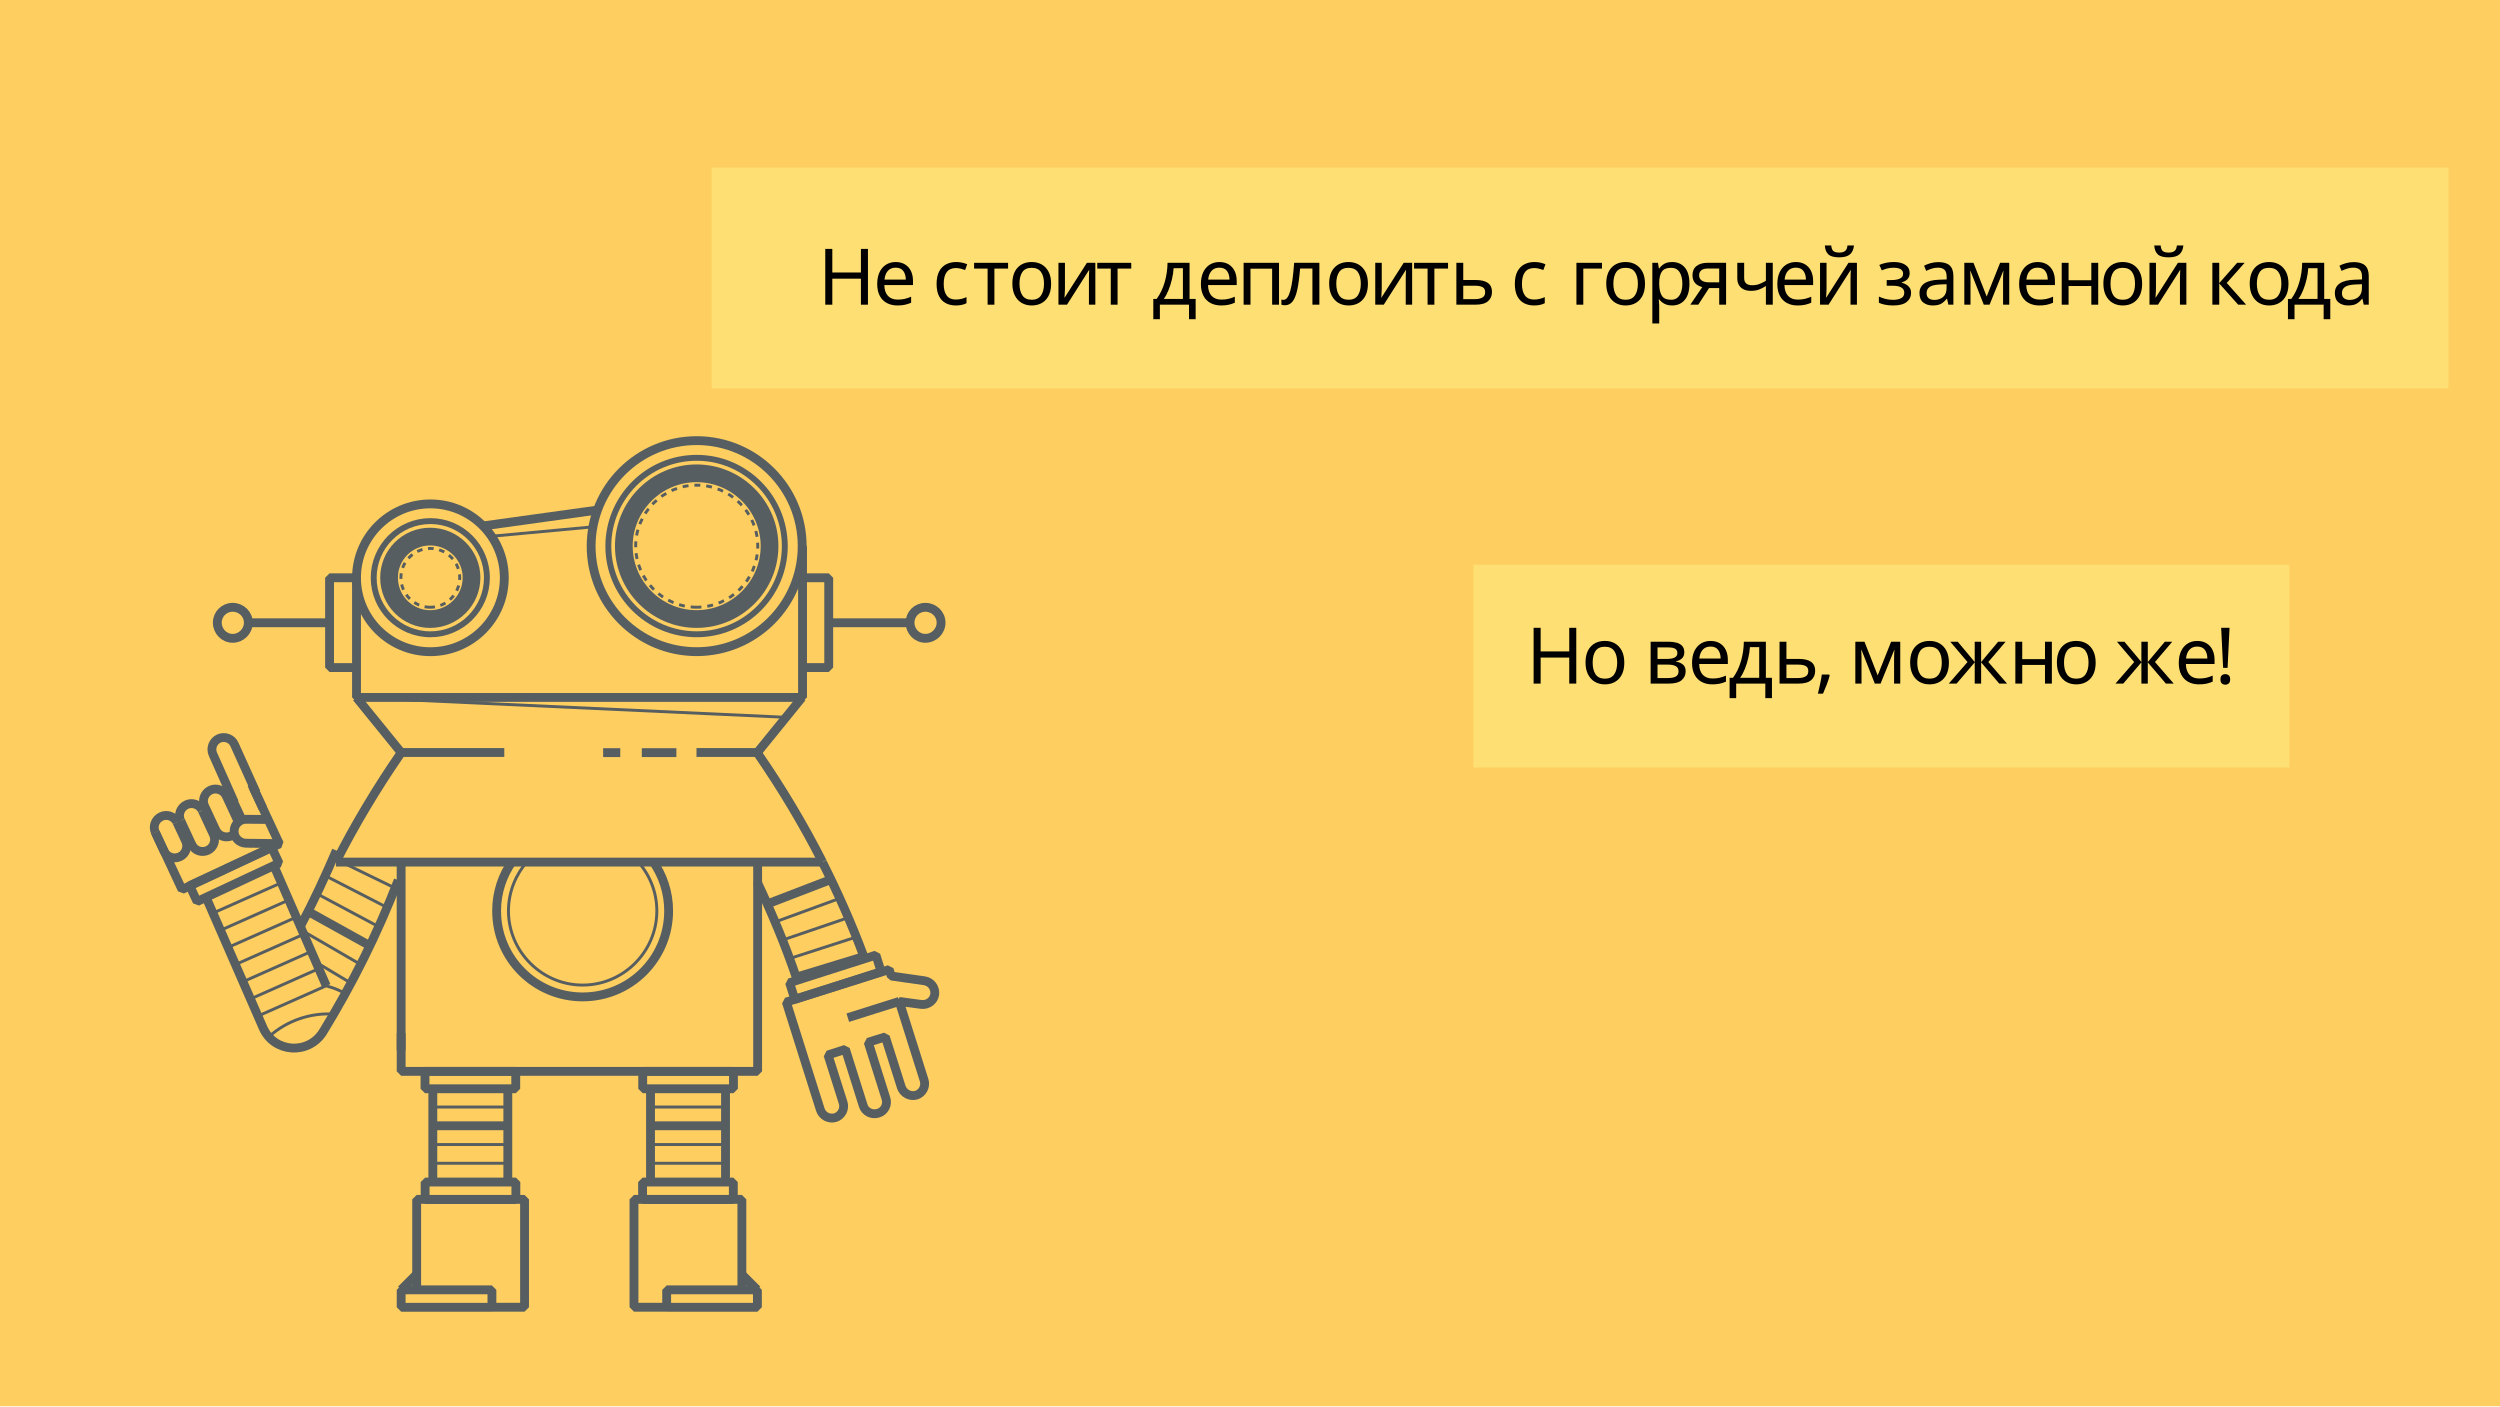
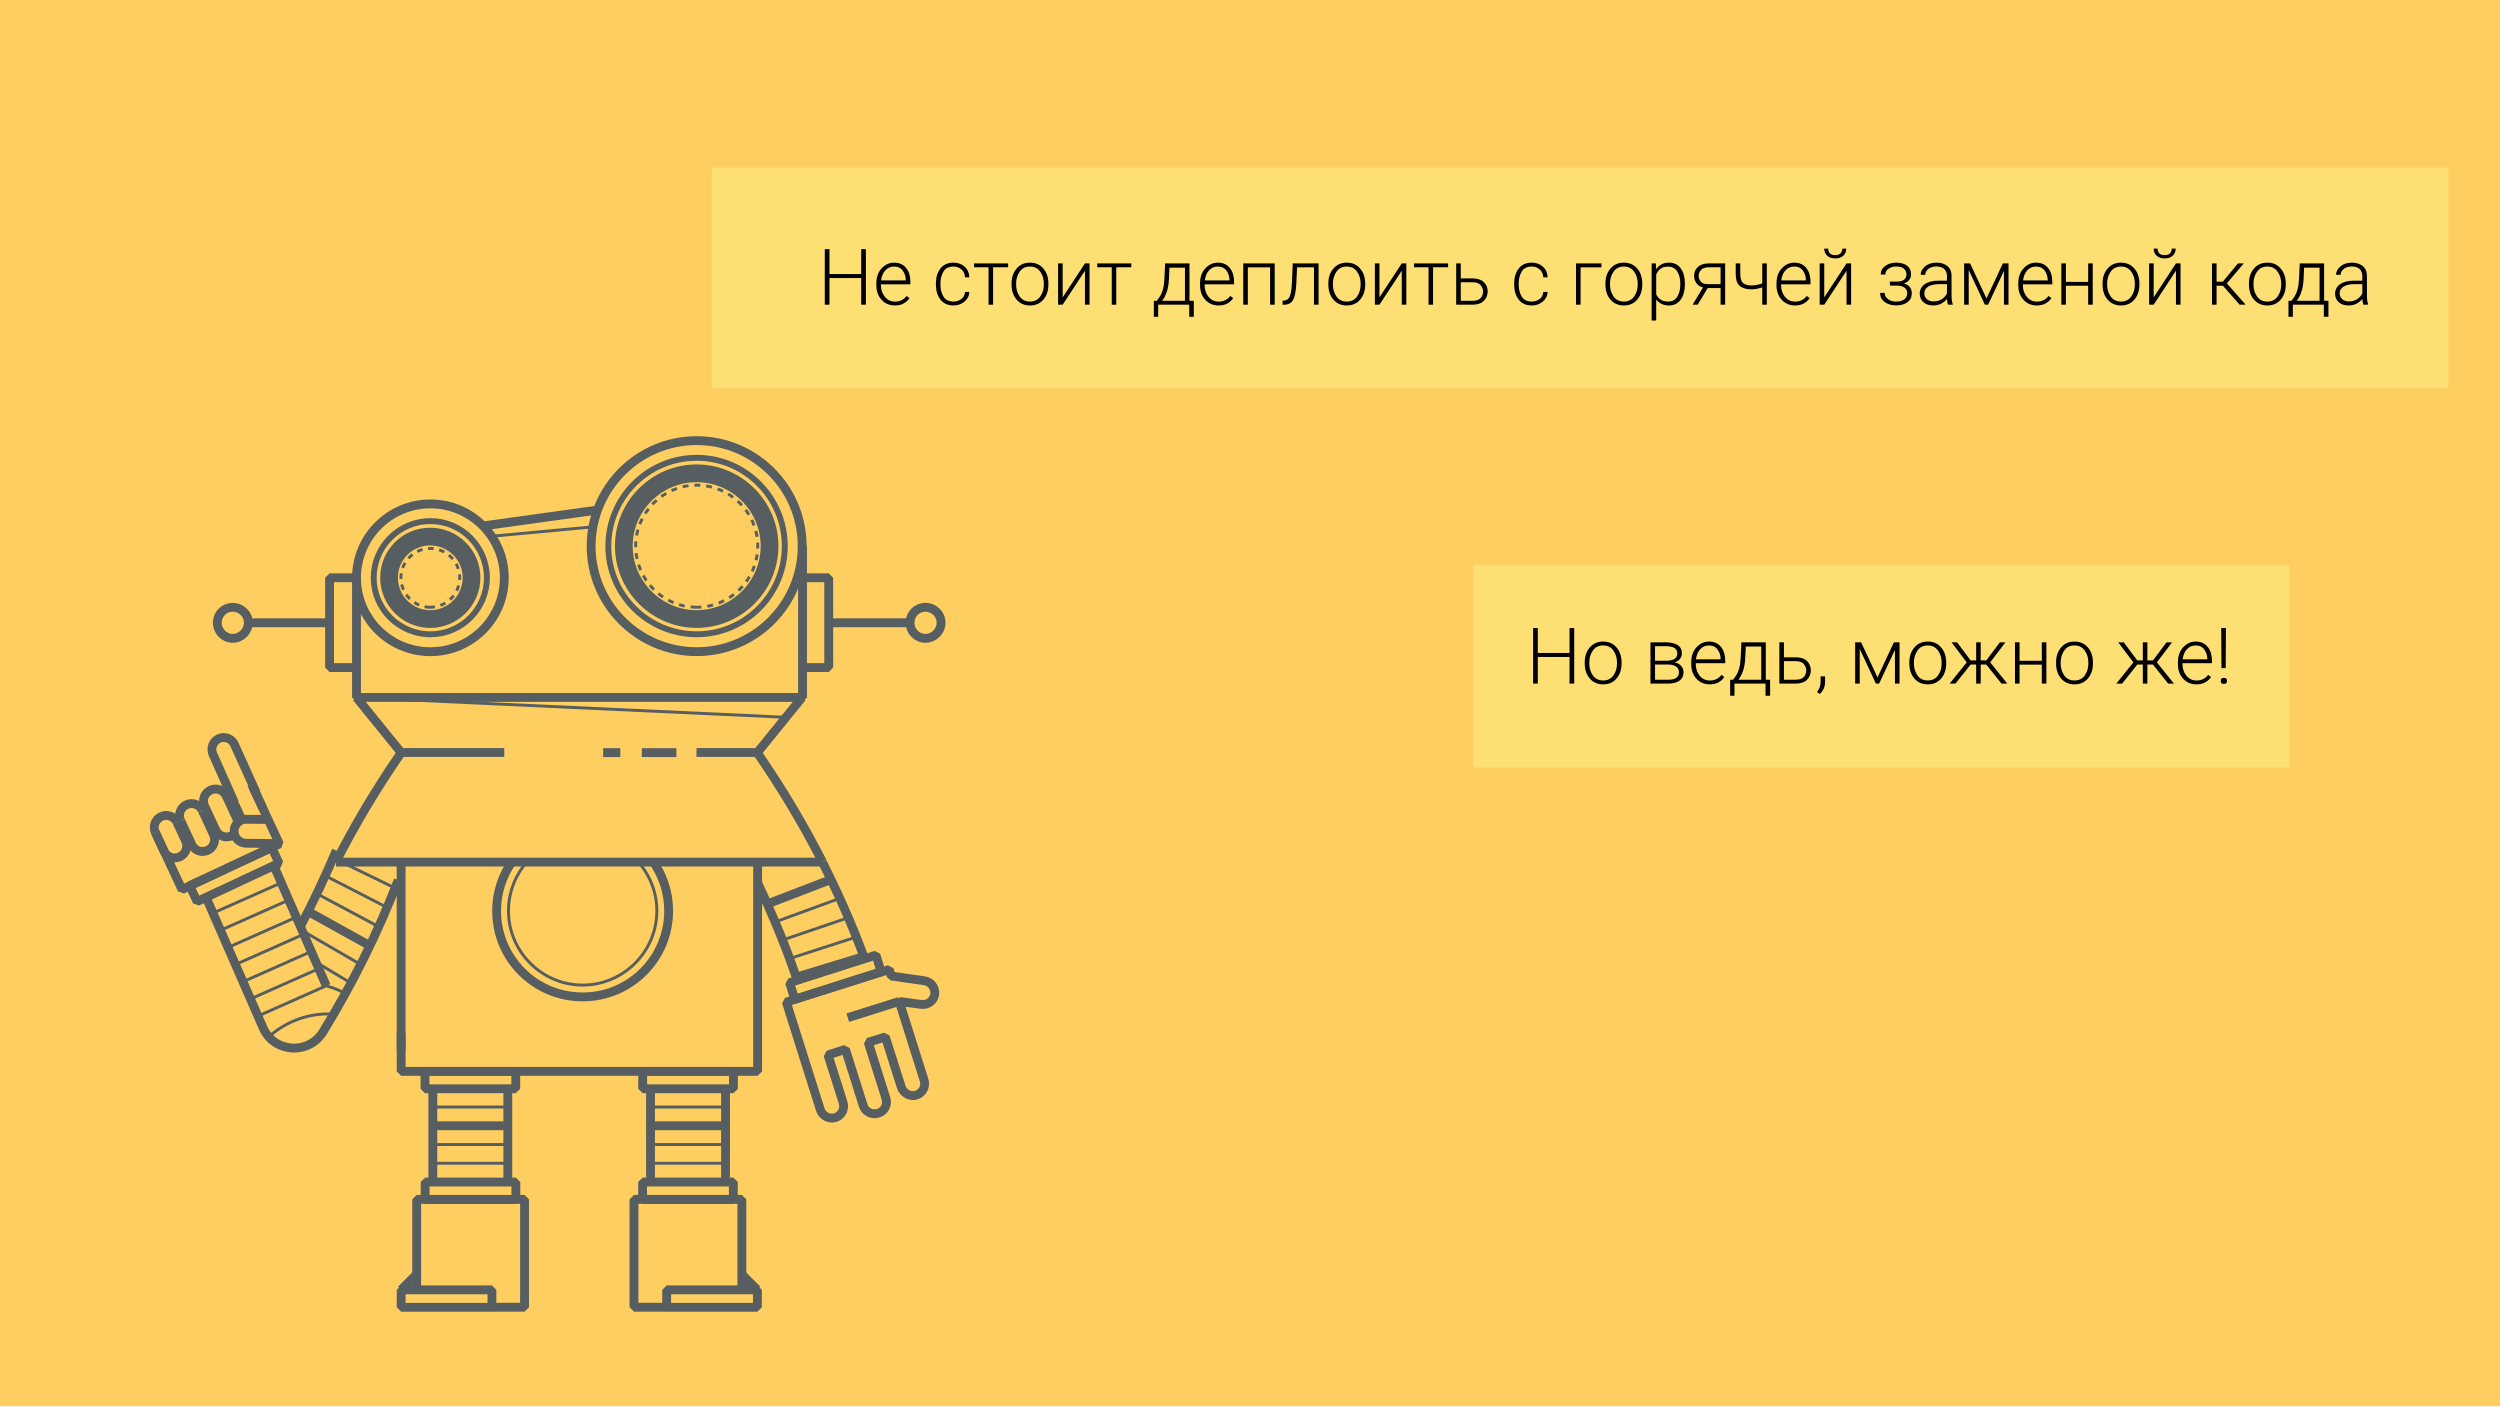
<svg xmlns="http://www.w3.org/2000/svg" clip-rule="evenodd" stroke-miterlimit="4.00" viewBox="0 0 1920 1080">
  <defs />
  <g transform="matrix(1.00, 0.00, -0.00, -1.00, 0.0, 1080.0)">
    <path d="M 0.0 1080.0 L 1920.0 1080.0 L 1920.0 0.0 L 0.0 0.0 Z M 0.0 1080.0 " fill="#FECF60" />
    <path d="M 1131.6 646.3 L 1758.3 646.3 L 1758.3 490.6 L 1131.6 490.6 Z M 1131.6 646.3 " fill="#FEDF73" />
    <g>
      <clipPath id="clip-2464">
        <path d="M 114.0 73.0 L 726.0 73.0 L 726.0 745.0 L 114.0 745.0 Z M 114.0 73.0 " />
      </clipPath>
      <g clip-path="url(#clip-2464)">
        <path d="M 0.0 0.0 L 30.7 0.0 L 30.7 5.9 L 0.0 5.9 L 0.0 0.0 Z M 0.0 0.0 " fill="none" stroke="#575E61" stroke-width="3.00" stroke-miterlimit="0.00" transform="matrix(2.27, 0.00, 0.00, -2.27, 493.6, 257.2)" />
        <path d="M 0.0 0.0 L 30.7 0.0 L 30.7 5.9 L 0.0 5.9 L 0.0 0.0 Z M 0.0 0.0 " fill="none" stroke="#575E61" stroke-width="3.00" stroke-miterlimit="0.00" transform="matrix(2.27, 0.00, 0.00, -2.27, 512.0, 89.4)" />
        <path d="M 36.5 30.6 L 36.5 0.0 L 0.0 0.0 L 0.0 36.5 L 11.0 36.5 " fill="none" stroke="#575E61" stroke-width="3.00" stroke-miterlimit="0.00" transform="matrix(2.27, 0.00, 0.00, -2.27, 486.9, 158.9)" />
        <path d="M 0.0 0.0 L 30.7 0.0 L 30.7 5.9 L 0.0 5.9 L 0.0 0.0 Z M 0.0 0.0 " fill="none" stroke="#575E61" stroke-width="3.00" stroke-miterlimit="0.00" transform="matrix(2.27, 0.00, 0.00, -2.27, 493.5, 172.2)" />
        <path d="M 0.0 31.5 L 0.0 0.0 " fill="none" stroke="#575E61" stroke-width="3.00" stroke-miterlimit="0.00" transform="matrix(2.27, 0.00, 0.00, -2.27, 557.2, 243.9)" />
        <path d="M 0.0 31.5 L 0.0 0.0 " fill="none" stroke="#575E61" stroke-width="3.00" stroke-miterlimit="0.00" transform="matrix(2.27, 0.00, 0.00, -2.27, 499.6, 243.9)" />
        <path d="M 25.5 0.0 L 0.0 0.0 " fill="none" stroke="#575E61" stroke-width="1.00" stroke-miterlimit="0.00" transform="matrix(2.27, 0.00, 0.00, -2.27, 499.4, 186.6)" />
        <path d="M 25.5 0.0 L 0.0 0.0 " fill="none" stroke="#575E61" stroke-width="1.00" stroke-miterlimit="0.00" transform="matrix(2.27, 0.00, 0.00, -2.27, 499.4, 201.0)" />
        <path d="M 25.4 0.0 L 0.0 0.0 " fill="none" stroke="#575E61" stroke-width="3.00" stroke-miterlimit="0.00" transform="matrix(2.27, 0.00, 0.00, -2.27, 499.6, 215.4)" />
        <path d="M 25.5 0.0 L 0.0 0.0 " fill="none" stroke="#575E61" stroke-width="1.00" stroke-miterlimit="0.00" transform="matrix(2.27, 0.00, 0.00, -2.27, 499.4, 229.8)" />
        <path d="M 5.2 5.2 L 0.0 0.0 " fill="none" stroke="#575E61" stroke-width="3.00" stroke-miterlimit="0.00" transform="matrix(2.27, 0.00, 0.00, -2.27, 569.7, 101.3)" />
        <path d="M 0.0 0.0 L 30.7 0.0 L 30.7 5.9 L 0.0 5.9 L 0.0 0.0 Z M 0.0 0.0 " fill="none" stroke="#575E61" stroke-width="3.00" stroke-miterlimit="0.00" transform="matrix(2.27, 0.00, 0.00, -2.27, 326.4, 257.2)" />
        <path d="M 0.0 0.0 L 30.7 0.0 L 30.7 5.9 L 0.0 5.9 L 0.0 0.0 Z M 0.0 0.0 " fill="none" stroke="#575E61" stroke-width="3.00" stroke-miterlimit="0.00" transform="matrix(2.27, 0.00, 0.00, -2.27, 308.1, 89.4)" />
        <path d="M 0.0 30.6 L 0.0 0.0 L 36.5 0.0 L 36.5 36.5 L 25.5 36.5 " fill="none" stroke="#575E61" stroke-width="3.00" stroke-miterlimit="0.00" transform="matrix(2.27, 0.00, 0.00, -2.27, 320.0, 158.9)" />
        <path d="M 0.0 0.0 L 30.7 0.0 L 30.7 5.9 L 0.0 5.9 L 0.0 0.0 Z M 0.0 0.0 " fill="none" stroke="#575E61" stroke-width="3.00" stroke-miterlimit="0.00" transform="matrix(2.27, 0.00, 0.00, -2.27, 326.5, 172.2)" />
        <path d="M 0.0 31.5 L 0.0 0.0 " fill="none" stroke="#575E61" stroke-width="3.00" stroke-miterlimit="0.00" transform="matrix(2.27, 0.00, 0.00, -2.27, 332.4, 243.9)" />
        <path d="M 0.0 31.5 L 0.0 0.0 " fill="none" stroke="#575E61" stroke-width="3.00" stroke-miterlimit="0.00" transform="matrix(2.27, 0.00, 0.00, -2.27, 390.0, 243.9)" />
        <path d="M 0.0 0.0 L 25.5 0.0 " fill="none" stroke="#575E61" stroke-width="1.00" stroke-miterlimit="0.00" transform="matrix(2.27, 0.00, 0.00, -2.27, 332.4, 186.6)" />
        <path d="M 0.0 0.0 L 25.5 0.0 " fill="none" stroke="#575E61" stroke-width="1.00" stroke-miterlimit="0.00" transform="matrix(2.27, 0.00, 0.00, -2.27, 332.4, 201.0)" />
        <path d="M 0.0 0.0 L 25.4 0.0 " fill="none" stroke="#575E61" stroke-width="3.00" stroke-miterlimit="0.00" transform="matrix(2.27, 0.00, 0.00, -2.27, 332.4, 215.4)" />
        <path d="M 0.0 0.0 L 25.5 0.0 " fill="none" stroke="#575E61" stroke-width="1.00" stroke-miterlimit="0.00" transform="matrix(2.27, 0.00, 0.00, -2.27, 332.4, 229.8)" />
        <path d="M 0.0 5.2 L 5.2 0.0 " fill="none" stroke="#575E61" stroke-width="3.00" stroke-miterlimit="0.00" transform="matrix(2.27, 0.00, 0.00, -2.27, 308.1, 101.3)" />
        <path d="M 120.6 0.0 L 120.6 70.8 L 0.0 70.8 L 0.0 57.9 " fill="none" stroke="#575E61" stroke-width="3.00" stroke-miterlimit="0.00" transform="matrix(2.27, 0.00, 0.00, -2.27, 308.1, 417.9)" />
        <path d="M 1.0 63.7 L 1.0 0.0 " fill="none" stroke="#575E61" stroke-width="3.00" stroke-miterlimit="0.00" transform="matrix(2.27, 0.00, 0.00, -2.27, 305.8, 417.9)" />
        <path d="M 35.7 71.4 C 55.4 71.4 71.4 55.4 71.4 35.7 C 71.4 16.0 55.4 0.0 35.7 0.0 C 16.0 0.0 0.0 16.0 0.0 35.7 C 0.0 55.4 16.0 71.4 35.7 71.4 Z M 35.7 71.4 " fill="none" stroke="#575E61" stroke-width="3.00" stroke-miterlimit="0.00" transform="matrix(2.27, 0.00, 0.00, -2.27, 454.0, 741.6)" />
        <path d="M 29.9 59.7 C 13.4 59.7 0.0 46.3 0.0 29.9 C 0.0 13.4 13.4 0.0 29.9 0.0 C 46.3 0.0 59.7 13.4 59.7 29.9 C 59.7 46.3 46.3 59.7 29.9 59.7 L 29.9 59.7 Z M 29.9 59.7 " fill="none" stroke="#575E61" stroke-width="2.00" stroke-miterlimit="0.00" transform="matrix(2.27, 0.00, 0.00, -2.27, 467.2, 728.4)" />
        <path d="M 24.6 49.3 C 11.1 49.3 0.0 38.2 0.0 24.6 C 0.0 11.1 11.1 0.0 24.6 0.0 C 38.2 0.0 49.3 11.1 49.3 24.6 C 49.3 38.2 38.2 49.3 24.6 49.3 L 24.6 49.3 Z M 24.6 49.3 " fill="none" stroke="#575E61" stroke-width="6.00" stroke-miterlimit="0.00" transform="matrix(2.27, 0.00, 0.00, -2.27, 479.1, 716.5)" />
        <path d="M 20.6 41.3 C 9.3 41.3 0.0 32.0 0.0 20.6 C 0.0 9.3 9.3 0.0 20.6 0.0 C 32.0 0.0 41.3 9.3 41.3 20.6 C 41.3 32.0 32.0 41.3 20.6 41.3 L 20.6 41.3 Z M 20.6 41.3 " fill="none" stroke="#575E61" stroke-width="1.00" stroke-miterlimit="0.00" stroke-dasharray="2.0, 2.0" transform="matrix(2.27, 0.00, 0.00, -2.27, 488.2, 707.4)" />
        <path d="M 25.0 50.0 C 38.8 50.0 50.0 38.8 50.0 25.0 C 50.0 11.2 38.8 0.0 25.0 0.0 C 11.2 0.0 0.0 11.2 0.0 25.0 C 0.0 38.8 11.2 50.0 25.0 50.0 Z M 25.0 50.0 " fill="none" stroke="#575E61" stroke-width="3.00" stroke-miterlimit="0.00" transform="matrix(2.27, 0.00, 0.00, -2.27, 273.8, 693.0)" />
        <path d="M 19.2 38.3 C 8.6 38.3 0.0 29.7 0.0 19.2 C 0.0 8.6 8.6 0.0 19.2 0.0 C 29.7 0.0 38.3 8.6 38.3 19.2 C 38.3 29.7 29.7 38.3 19.2 38.3 L 19.2 38.3 Z M 19.2 38.3 " fill="none" stroke="#575E61" stroke-width="2.00" stroke-miterlimit="0.00" transform="matrix(2.27, 0.00, 0.00, -2.27, 287.0, 679.8)" />
        <path d="M 13.9 27.9 C 6.2 27.9 0.0 21.6 0.0 13.9 C 0.0 6.2 6.2 0.0 13.9 0.0 C 21.6 0.0 27.9 6.2 27.9 13.9 C 27.9 21.6 21.6 27.9 13.9 27.9 L 13.9 27.9 Z M 13.9 27.9 " fill="none" stroke="#575E61" stroke-width="6.00" stroke-miterlimit="0.00" transform="matrix(2.27, 0.00, 0.00, -2.27, 298.8, 667.9)" />
        <path d="M 9.9 19.9 C 4.5 19.9 0.0 15.4 0.0 9.9 C 0.0 4.5 4.5 0.0 9.9 0.0 C 15.4 0.0 19.9 4.5 19.9 9.9 C 19.9 15.4 15.4 19.9 9.9 19.9 L 9.9 19.9 Z M 9.9 19.9 " fill="none" stroke="#575E61" stroke-width="1.00" stroke-miterlimit="0.00" stroke-dasharray="1.9, 1.9" transform="matrix(2.27, 0.00, 0.00, -2.27, 307.9, 658.8)" />
        <path d="M 150.9 0.0 L 150.9 51.2 L 0.0 51.2 L 0.0 10.7 " fill="none" stroke="#575E61" stroke-width="3.00" stroke-miterlimit="0.00" transform="matrix(2.27, 0.00, 0.00, -2.27, 273.8, 660.6)" />
        <path d="M 35.7 0.0 L 20.6 18.6 L 0.0 18.6 " fill="none" stroke="#575E61" stroke-width="3.00" stroke-miterlimit="0.00" transform="matrix(2.27, 0.00, 0.00, -2.27, 534.9, 544.3)" />
        <path d="M 50.0 18.6 L 15.1 18.6 L 0.0 0.0 " fill="none" stroke="#575E61" stroke-width="3.00" stroke-miterlimit="0.00" transform="matrix(2.27, 0.00, 0.00, -2.27, 273.8, 544.3)" />
        <path d="M 0.0 5.4 L 38.9 0.0 " fill="none" stroke="#575E61" stroke-width="3.00" stroke-miterlimit="0.00" transform="matrix(2.27, 0.00, 0.00, -2.27, 370.7, 688.3)" />
        <path d="M 9.1 0.0 L 0.0 0.0 L 0.0 30.4 L 9.1 30.4 " fill="none" stroke="#575E61" stroke-width="3.00" stroke-miterlimit="0.00" transform="matrix(2.27, 0.00, 0.00, -2.27, 253.1, 636.3)" />
        <path d="M 0.0 30.4 L 9.1 30.4 L 9.1 0.0 L 0.0 0.0 " fill="none" stroke="#575E61" stroke-width="3.00" stroke-miterlimit="0.00" transform="matrix(2.27, 0.00, 0.00, -2.27, 615.8, 636.3)" />
        <path d="M 0.0 0.0 L 27.5 0.0 " fill="none" stroke="#575E61" stroke-width="3.00" stroke-miterlimit="0.00" transform="matrix(2.27, 0.00, 0.00, -2.27, 636.5, 601.7)" />
        <path d="M 5.2 10.5 C 8.1 10.5 10.5 8.1 10.5 5.2 C 10.5 2.3 8.1 0.0 5.2 0.0 C 2.3 0.0 0.0 2.3 0.0 5.2 C 0.0 8.1 2.3 10.5 5.2 10.5 Z M 5.2 10.5 " fill="none" stroke="#575E61" stroke-width="3.00" stroke-miterlimit="0.00" transform="matrix(2.27, 0.00, 0.00, -2.27, 698.9, 613.6)" />
        <path d="M 27.5 0.0 L 0.0 0.0 " fill="none" stroke="#575E61" stroke-width="3.00" stroke-miterlimit="0.00" transform="matrix(2.27, 0.00, 0.00, -2.27, 190.7, 601.7)" />
        <path d="M 5.2 10.5 C 8.1 10.5 10.5 8.1 10.5 5.2 C 10.5 2.3 8.1 0.0 5.2 0.0 C 2.3 0.0 0.0 2.3 0.0 5.2 C 0.0 8.1 2.3 10.5 5.2 10.5 Z M 5.2 10.5 " fill="none" stroke="#575E61" stroke-width="3.00" stroke-miterlimit="0.00" transform="matrix(2.27, 0.00, 0.00, -2.27, 166.9, 613.6)" />
        <path d="M 11.7 0.0 L 0.0 0.0 " fill="none" stroke="#575E61" stroke-width="3.00" stroke-miterlimit="0.00" transform="matrix(2.27, 0.00, 0.00, -2.27, 492.9, 502.0)" />
        <path d="M 5.8 0.0 L 0.0 0.0 " fill="none" stroke="#575E61" stroke-width="3.00" stroke-miterlimit="0.00" transform="matrix(2.27, 0.00, 0.00, -2.27, 463.2, 502.0)" />
        <path d="M 0.0 3.2 L 34.5 0.0 " fill="none" stroke="#575E61" stroke-width="1.00" stroke-miterlimit="0.00" transform="matrix(2.27, 0.00, 0.00, -2.27, 377.2, 675.4)" />
        <path d="M 0.0 0.0 L 145.5 6.7 " fill="none" stroke="#575E61" stroke-width="1.00" stroke-miterlimit="0.00" transform="matrix(2.27, 0.00, 0.00, -2.27, 273.8, 544.3)" />
        <path d="M 0.0 0.0 L 164.8 0.0 " fill="none" stroke="#575E61" stroke-width="3.00" stroke-miterlimit="0.00" transform="matrix(2.27, 0.00, 0.00, -2.27, 258.0, 417.9)" />
        <path d="M 0.0 37.0 C 6.4 24.4 13.8 12.0 22.1 0.0 " fill="none" stroke="#575E61" stroke-width="3.00" stroke-miterlimit="0.00" transform="matrix(2.27, 0.00, 0.00, -2.27, 258.0, 502.0)" />
        <path d="M 22.1 37.0 C 15.7 24.4 8.3 12.0 0.0 0.0 " fill="none" stroke="#575E61" stroke-width="3.00" stroke-miterlimit="0.00" transform="matrix(2.27, 0.00, 0.00, -2.27, 581.5, 502.0)" />
        <path d="M 0.0 26.6 C 2.9 17.6 6.3 8.8 10.0 0.0 " fill="none" stroke="#575E61" stroke-width="3.00" stroke-miterlimit="0.00" transform="matrix(-1.57, 1.63, -1.63, -1.58, 274.0, 410.5)" />
        <path d="M 0.0 0.0 L 21.9 8.0 " fill="none" stroke="#575E61" stroke-width="1.00" stroke-miterlimit="0.00" transform="matrix(-1.57, 1.63, -1.63, -1.58, 303.3, 398.0)" />
        <path d="M 0.0 0.0 L 22.3 7.6 " fill="none" stroke="#575E61" stroke-width="1.00" stroke-miterlimit="0.00" transform="matrix(-1.57, 1.63, -1.63, -1.58, 297.2, 383.1)" />
        <path d="M 0.0 0.0 L 22.6 7.3 " fill="none" stroke="#575E61" stroke-width="1.00" stroke-miterlimit="0.00" transform="matrix(-1.57, 1.63, -1.63, -1.58, 290.8, 368.3)" />
        <path d="M 0.0 0.0 L 22.9 7.0 " fill="none" stroke="#575E61" stroke-width="3.00" stroke-miterlimit="0.00" transform="matrix(-1.57, 1.63, -1.63, -1.58, 284.0, 353.7)" />
        <path d="M 0.0 0.0 L 23.2 6.6 " fill="none" stroke="#575E61" stroke-width="1.00" stroke-miterlimit="0.00" transform="matrix(-1.57, 1.63, -1.63, -1.58, 276.9, 339.3)" />
        <path d="M 0.0 0.0 L 13.3 3.6 " fill="none" stroke="#575E61" stroke-width="1.00" stroke-miterlimit="0.00" transform="matrix(-1.57, 1.63, -1.63, -1.58, 269.5, 325.0)" />
        <path d="M 61.2 50.7 L 15.5 67.6 C 6.8 70.8 -1.9 62.9 0.4 53.9 C 5.1 35.6 11.5 17.5 19.6 0.0 " fill="none" stroke="#575E61" stroke-width="3.00" stroke-miterlimit="0.00" transform="matrix(-1.57, 1.63, -1.63, -1.58, 336.6, 372.1)" />
        <path d="M 41.6 0.0 L 0.0 15.4 " fill="none" stroke="#575E61" stroke-width="3.00" stroke-miterlimit="0.00" transform="matrix(-1.57, 1.63, -1.63, -1.58, 275.7, 347.2)" />
        <path d="M 8.8 23.9 L 0.0 0.0 " fill="none" stroke="#575E61" stroke-width="1.00" stroke-miterlimit="0.00" transform="matrix(-1.57, 1.63, -1.63, -1.58, 216.2, 402.1)" />
        <path d="M 8.8 23.9 L 0.0 0.0 " fill="none" stroke="#575E61" stroke-width="1.00" stroke-miterlimit="0.00" transform="matrix(-1.57, 1.63, -1.63, -1.58, 222.0, 388.9)" />
        <path d="M 8.8 23.9 L 0.0 0.0 " fill="none" stroke="#575E61" stroke-width="1.00" stroke-miterlimit="0.00" transform="matrix(-1.57, 1.63, -1.63, -1.58, 227.7, 375.7)" />
        <path d="M 8.8 23.9 L 0.0 0.0 " fill="none" stroke="#575E61" stroke-width="1.00" stroke-miterlimit="0.00" transform="matrix(-1.57, 1.63, -1.63, -1.58, 233.5, 362.6)" />
        <path d="M 8.8 23.9 L 0.0 0.0 " fill="none" stroke="#575E61" stroke-width="1.00" stroke-miterlimit="0.00" transform="matrix(-1.57, 1.63, -1.63, -1.58, 239.3, 349.4)" />
        <path d="M 8.8 23.9 L 0.0 0.0 " fill="none" stroke="#575E61" stroke-width="1.00" stroke-miterlimit="0.00" transform="matrix(-1.57, 1.63, -1.63, -1.58, 245.1, 336.2)" />
        <path d="M 8.8 23.9 L 0.0 0.0 " fill="none" stroke="#575E61" stroke-width="1.00" stroke-miterlimit="0.00" transform="matrix(-1.57, 1.63, -1.63, -1.58, 250.9, 323.1)" />
        <path d="M 0.0 0.0 C 2.4 0.6 4.7 1.6 6.8 2.9 " fill="none" stroke="#575E61" stroke-width="1.00" stroke-miterlimit="0.00" transform="matrix(-1.57, 1.63, -1.63, -1.58, 266.4, 316.2)" />
        <path d="M 0.0 0.0 C 5.8 5.3 9.3 12.8 9.7 20.6 " fill="none" stroke="#575E61" stroke-width="1.00" stroke-miterlimit="0.00" transform="matrix(-1.57, 1.63, -1.63, -1.58, 256.1, 301.2)" />
        <path d="M 14.0 31.9 C 10.0 21.1 5.3 10.5 0.0 0.0 " fill="none" stroke="#575E61" stroke-width="3.00" stroke-miterlimit="0.00" transform="matrix(2.27, 0.00, 0.00, -2.27, 631.6, 417.9)" />
        <path d="M 13.2 32.2 C 9.5 21.3 5.0 10.6 0.0 0.0 " fill="none" stroke="#575E61" stroke-width="3.00" stroke-miterlimit="0.00" transform="matrix(2.27, 0.00, 0.00, -2.27, 581.5, 402.7)" />
        <path d="M 21.6 0.0 L 0.0 8.3 " fill="none" stroke="#575E61" stroke-width="3.00" stroke-miterlimit="0.00" transform="matrix(2.27, 0.00, 0.00, -2.27, 589.3, 404.6)" />
        <path d="M 21.9 0.0 L 0.0 8.0 " fill="none" stroke="#575E61" stroke-width="1.00" stroke-miterlimit="0.00" transform="matrix(2.27, 0.00, 0.00, -2.27, 595.3, 390.1)" />
        <path d="M 22.3 0.0 L 0.0 7.6 " fill="none" stroke="#575E61" stroke-width="1.00" stroke-miterlimit="0.00" transform="matrix(2.27, 0.00, 0.00, -2.27, 601.0, 375.3)" />
        <path d="M 22.6 0.0 L 0.0 7.3 " fill="none" stroke="#575E61" stroke-width="1.00" stroke-miterlimit="0.00" transform="matrix(2.27, 0.00, 0.00, -2.27, 606.4, 360.4)" />
        <path d="M 22.9 0.0 L 0.0 7.0 " fill="none" stroke="#575E61" stroke-width="3.00" stroke-miterlimit="0.00" transform="matrix(2.27, 0.00, 0.00, -2.27, 611.5, 345.4)" />
        <path d="M 38.2 10.8 L 45.6 11.8 C 47.8 12.1 49.9 10.6 50.2 8.4 C 50.5 6.2 48.9 4.1 46.7 3.8 L 35.5 2.2 L 34.8 0.0 L 0.0 11.0 L 6.4 31.3 L 11.5 47.4 C 12.2 49.6 14.5 50.7 16.6 50.1 C 18.7 49.4 19.9 47.1 19.2 45.0 L 14.1 28.9 L 20.0 27.0 L 26.0 46.0 C 26.6 48.1 28.9 49.3 31.1 48.6 C 33.2 48.0 34.4 45.7 33.7 43.6 L 27.7 24.6 L 33.5 22.8 L 38.9 39.8 C 39.6 41.9 41.9 43.1 44.0 42.5 C 46.1 41.8 47.3 39.5 46.6 37.4 L 41.2 20.3 L 38.2 10.8 L 38.2 10.8 Z M 38.2 10.8 " fill="none" stroke="#575E61" stroke-width="3.00" stroke-miterlimit="0.00" transform="matrix(2.27, 0.00, 0.00, -2.27, 603.9, 335.4)" />
        <path d="M 0.0 0.0 L 30.7 0.0 L 30.7 5.9 L 0.0 5.9 L 0.0 0.0 Z M 0.0 0.0 " fill="none" stroke="#575E61" stroke-width="3.00" stroke-miterlimit="0.00" transform="matrix(2.16, 0.69, 0.68, -2.16, 606.4, 325.3)" />
        <path d="M 17.4 0.0 L 0.0 5.5 " fill="none" stroke="#575E61" stroke-width="3.00" stroke-miterlimit="0.00" transform="matrix(2.27, 0.00, 0.00, -2.27, 651.1, 310.9)" />
        <path d="M 52.8 0.0 C 56.2 4.8 58.2 10.6 58.2 16.9 C 58.2 33.0 45.2 46.0 29.1 46.0 C 13.0 46.0 0.0 33.0 0.0 16.9 C 0.0 10.6 2.0 4.8 5.4 0.0 " fill="none" stroke="#575E61" stroke-width="3.00" stroke-miterlimit="0.00" transform="matrix(2.27, 0.00, 0.00, -2.27, 381.4, 418.8)" />
        <path d="M 0.0 9.0 L 6.7 12.2 C 8.7 13.2 11.2 12.3 12.1 10.3 L 12.1 10.3 C 13.1 8.3 12.2 5.9 10.2 4.9 L 0.0 0.0 " fill="none" stroke="#575E61" stroke-width="3.00" stroke-miterlimit="0.00" transform="matrix(-2.05, -0.96, -0.96, 2.06, 214.5, 432.1)" />
        <path d="M 0.0 21.3 L 0.0 11.3 L 0.0 2.3 L 0.0 0.0 L 36.5 0.0 L 36.5 21.3 " fill="none" stroke="#575E61" stroke-width="3.00" stroke-miterlimit="0.00" transform="matrix(-2.05, -0.96, -0.96, 2.06, 214.6, 431.9)" />
        <path d="M 0.0 0.0 L 30.7 0.0 L 30.7 5.9 L 0.0 5.9 L 0.0 0.0 Z M 0.0 0.0 " fill="none" stroke="#575E61" stroke-width="3.00" stroke-miterlimit="0.00" transform="matrix(-2.05, -0.96, -0.96, 2.06, 214.3, 417.1)" />
        <path d="M 8.1 0.0 C 8.1 2.2 6.3 4.0 4.0 4.0 L 4.0 4.0 C 1.8 4.0 0.0 2.2 0.0 0.0 " fill="none" stroke="#575E61" stroke-width="3.00" stroke-miterlimit="0.00" transform="matrix(-2.05, -0.96, -0.96, 2.06, 135.9, 448.5)" />
        <path d="M 8.1 11.0 L 8.1 4.0 C 8.1 1.8 6.3 0.0 4.0 0.0 L 4.0 0.0 C 1.8 0.0 0.0 1.8 0.0 4.0 L 0.0 11.0 " fill="none" stroke="#575E61" stroke-width="3.00" stroke-miterlimit="0.00" transform="matrix(-2.05, -0.96, -0.96, 2.06, 146.4, 425.9)" />
        <path d="M 0.0 0.0 L 0.0 8.9 " fill="none" stroke="#575E61" stroke-width="3.00" stroke-miterlimit="0.00" transform="matrix(-2.05, -0.96, -0.96, 2.06, 201.8, 459.4)" />
        <path d="M 0.0 9.7 L 0.0 0.0 " fill="none" stroke="#575E61" stroke-width="3.00" stroke-miterlimit="0.00" transform="matrix(-2.05, -0.96, -0.96, 2.06, 185.9, 450.2)" />
        <path d="M 3.0 0.1 C 3.3 0.1 3.7 0.0 4.0 0.0 C 6.3 0.0 8.1 1.8 8.1 4.0 L 8.1 13.0 C 8.1 15.2 6.3 17.0 4.0 17.0 C 1.8 17.0 0.0 15.2 0.0 13.0 L 0.0 4.0 C 0.0 3.8 0.0 3.5 0.1 3.2 " fill="none" stroke="#575E61" stroke-width="3.00" stroke-miterlimit="0.00" transform="matrix(-2.05, -0.96, -0.96, 2.06, 186.2, 442.0)" />
        <path d="M 8.1 0.0 C 8.1 2.2 6.3 4.0 4.0 4.0 L 4.0 4.0 C 1.8 4.0 0.0 2.2 0.0 0.0 " fill="none" stroke="#575E61" stroke-width="3.00" stroke-miterlimit="0.00" transform="matrix(-2.05, -0.96, -0.96, 2.06, 155.3, 457.6)" />
        <path d="M 8.1 13.0 L 8.1 4.0 C 8.1 1.8 6.3 0.0 4.0 0.0 L 4.0 0.0 C 1.8 0.0 0.0 1.8 0.0 4.0 L 0.0 13.0 " fill="none" stroke="#575E61" stroke-width="3.00" stroke-miterlimit="0.00" transform="matrix(-2.05, -0.96, -0.96, 2.06, 167.8, 430.8)" />
        <path d="M 2.8 14.0 L 19.6 7.8 C 21.7 7.1 22.8 4.7 22.0 2.6 C 21.2 0.6 18.9 -0.5 16.8 0.3 L 0.0 6.4 " fill="none" stroke="#575E61" stroke-width="3.00" stroke-miterlimit="0.00" transform="matrix(-0.16, 2.26, 2.26, 0.16, 165.6, 462.6)" />
        <path d="M 43.6 0.0 C 47.7 4.5 50.2 10.4 50.2 16.9 C 50.2 30.7 38.9 42.0 25.1 42.0 C 11.3 42.0 0.0 30.7 0.0 16.9 C 0.0 10.4 2.5 4.5 6.5 0.0 " fill="none" stroke="#575E61" stroke-width="1.00" stroke-miterlimit="0.00" transform="matrix(2.27, 0.00, 0.00, -2.27, 390.5, 418.8)" />
      </g>
    </g>
-     <text xml:space="preserve" font-family="Roboto-Light" font-size="60.0" fill="#000000" transform="matrix(1.00, 0.00, -0.00, -1.00, 1172.0, 555.0)">Н</text>
-     <text xml:space="preserve" font-family="Roboto-Light" font-size="60.0" fill="#000000" transform="matrix(1.00, 0.00, -0.00, -1.00, 1214.4, 555.0)">о</text>
-     <text xml:space="preserve" font-family="Roboto-Light" font-size="60.0" fill="#000000" transform="matrix(1.00, 0.00, -0.00, -1.00, 1248.0, 555.0)"> </text>
-     <text xml:space="preserve" font-family="Roboto-Light" font-size="60.0" fill="#000000" transform="matrix(1.00, 0.00, -0.00, -1.00, 1262.6, 555.0)">в</text>
-     <text xml:space="preserve" font-family="Roboto-Light" font-size="60.0" fill="#000000" transform="matrix(1.00, 0.00, -0.00, -1.00, 1296.2, 555.0)">е</text>
-     <text xml:space="preserve" font-family="Roboto-Light" font-size="60.0" fill="#000000" transform="matrix(1.00, 0.00, -0.00, -1.00, 1327.2, 555.0)">д</text>
-     <text xml:space="preserve" font-family="Roboto-Light" font-size="60.0" fill="#000000" transform="matrix(1.00, 0.00, -0.00, -1.00, 1361.6, 555.0)">ь</text>
-     <text xml:space="preserve" font-family="Roboto-Light" font-size="60.0" fill="#000000" transform="matrix(1.00, 0.00, -0.00, -1.00, 1393.7, 555.0)">,</text>
-     <text xml:space="preserve" font-family="Roboto-Light" font-size="60.0" fill="#000000" transform="matrix(1.00, 0.00, -0.00, -1.00, 1405.2, 555.0)"> </text>
-     <text xml:space="preserve" font-family="Roboto-Light" font-size="60.0" fill="#000000" transform="matrix(1.00, 0.00, -0.00, -1.00, 1419.8, 555.0)">м</text>
-     <text xml:space="preserve" font-family="Roboto-Light" font-size="60.0" fill="#000000" transform="matrix(1.00, 0.00, -0.00, -1.00, 1463.7, 555.0)">о</text>
-     <text xml:space="preserve" font-family="Roboto-Light" font-size="60.0" fill="#000000" transform="matrix(1.00, 0.00, -0.00, -1.00, 1496.6, 555.0)">ж</text>
-     <text xml:space="preserve" font-family="Roboto-Light" font-size="60.0" fill="#000000" transform="matrix(1.00, 0.00, -0.00, -1.00, 1542.7, 555.0)">н</text>
-     <text xml:space="preserve" font-family="Roboto-Light" font-size="60.0" fill="#000000" transform="matrix(1.00, 0.00, -0.00, -1.00, 1576.4, 555.0)">о</text>
-     <text xml:space="preserve" font-family="Roboto-Light" font-size="60.0" fill="#000000" transform="matrix(1.00, 0.00, -0.00, -1.00, 1610.0, 555.0)"> </text>
-     <text xml:space="preserve" font-family="Roboto-Light" font-size="60.0" fill="#000000" transform="matrix(1.00, 0.00, -0.00, -1.00, 1624.6, 555.0)">ж</text>
-     <text xml:space="preserve" font-family="Roboto-Light" font-size="60.0" fill="#000000" transform="matrix(1.00, 0.00, -0.00, -1.00, 1670.0, 555.0)">е</text>
-     <text xml:space="preserve" font-family="Roboto-Light" font-size="60.0" fill="#000000" transform="matrix(1.00, 0.00, -0.00, -1.00, 1701.0, 555.0)">!</text>
+     <text xml:space="preserve" font-family="Roboto" font-weight="300" font-size="60.0" fill="#000000" transform="matrix(1.00, 0.00, -0.00, -1.00, 1172.0, 555.0)">Н</text>
+     <text xml:space="preserve" font-family="Roboto" font-weight="300" font-size="60.0" fill="#000000" transform="matrix(1.00, 0.00, -0.00, -1.00, 1214.4, 555.0)">о</text>
+     <text xml:space="preserve" font-family="Roboto" font-weight="300" font-size="60.0" fill="#000000" transform="matrix(1.00, 0.00, -0.00, -1.00, 1248.0, 555.0)"> </text>
+     <text xml:space="preserve" font-family="Roboto" font-weight="300" font-size="60.0" fill="#000000" transform="matrix(1.00, 0.00, -0.00, -1.00, 1262.6, 555.0)">в</text>
+     <text xml:space="preserve" font-family="Roboto" font-weight="300" font-size="60.0" fill="#000000" transform="matrix(1.00, 0.00, -0.00, -1.00, 1296.2, 555.0)">е</text>
+     <text xml:space="preserve" font-family="Roboto" font-weight="300" font-size="60.0" fill="#000000" transform="matrix(1.00, 0.00, -0.00, -1.00, 1327.2, 555.0)">д</text>
+     <text xml:space="preserve" font-family="Roboto" font-weight="300" font-size="60.0" fill="#000000" transform="matrix(1.00, 0.00, -0.00, -1.00, 1361.6, 555.0)">ь</text>
+     <text xml:space="preserve" font-family="Roboto" font-weight="300" font-size="60.0" fill="#000000" transform="matrix(1.00, 0.00, -0.00, -1.00, 1393.7, 555.0)">,</text>
+     <text xml:space="preserve" font-family="Roboto" font-weight="300" font-size="60.0" fill="#000000" transform="matrix(1.00, 0.00, -0.00, -1.00, 1405.2, 555.0)"> </text>
+     <text xml:space="preserve" font-family="Roboto" font-weight="300" font-size="60.0" fill="#000000" transform="matrix(1.00, 0.00, -0.00, -1.00, 1419.8, 555.0)">м</text>
+     <text xml:space="preserve" font-family="Roboto" font-weight="300" font-size="60.0" fill="#000000" transform="matrix(1.00, 0.00, -0.00, -1.00, 1463.7, 555.0)">о</text>
+     <text xml:space="preserve" font-family="Roboto" font-weight="300" font-size="60.0" fill="#000000" transform="matrix(1.00, 0.00, -0.00, -1.00, 1496.6, 555.0)">ж</text>
+     <text xml:space="preserve" font-family="Roboto" font-weight="300" font-size="60.0" fill="#000000" transform="matrix(1.00, 0.00, -0.00, -1.00, 1542.7, 555.0)">н</text>
+     <text xml:space="preserve" font-family="Roboto" font-weight="300" font-size="60.0" fill="#000000" transform="matrix(1.00, 0.00, -0.00, -1.00, 1576.4, 555.0)">о</text>
+     <text xml:space="preserve" font-family="Roboto" font-weight="300" font-size="60.0" fill="#000000" transform="matrix(1.00, 0.00, -0.00, -1.00, 1610.0, 555.0)"> </text>
+     <text xml:space="preserve" font-family="Roboto" font-weight="300" font-size="60.0" fill="#000000" transform="matrix(1.00, 0.00, -0.00, -1.00, 1624.6, 555.0)">ж</text>
+     <text xml:space="preserve" font-family="Roboto" font-weight="300" font-size="60.0" fill="#000000" transform="matrix(1.00, 0.00, -0.00, -1.00, 1670.0, 555.0)">е</text>
+     <text xml:space="preserve" font-family="Roboto" font-weight="300" font-size="60.0" fill="#000000" transform="matrix(1.00, 0.00, -0.00, -1.00, 1701.0, 555.0)">!</text>
    <path d="M 546.6 951.3 L 1880.4 951.3 L 1880.4 781.7 L 546.6 781.7 Z M 546.6 951.3 " fill="#FEDF73" />
-     <text xml:space="preserve" font-family="Roboto-Light" font-size="60.0" fill="#000000" transform="matrix(1.00, 0.00, -0.00, -1.00, 628.0, 846.0)">Н</text>
-     <text xml:space="preserve" font-family="Roboto-Light" font-size="60.0" fill="#000000" transform="matrix(1.00, 0.00, -0.00, -1.00, 670.4, 846.0)">е</text>
-     <text xml:space="preserve" font-family="Roboto-Light" font-size="60.0" fill="#000000" transform="matrix(1.00, 0.00, -0.00, -1.00, 701.4, 846.0)"> </text>
-     <text xml:space="preserve" font-family="Roboto-Light" font-size="60.0" fill="#000000" transform="matrix(1.00, 0.00, -0.00, -1.00, 716.0, 846.0)">с</text>
-     <text xml:space="preserve" font-family="Roboto-Light" font-size="60.0" fill="#000000" transform="matrix(1.00, 0.00, -0.00, -1.00, 746.9, 846.0)">т</text>
-     <text xml:space="preserve" font-family="Roboto-Light" font-size="60.0" fill="#000000" transform="matrix(1.00, 0.00, -0.00, -1.00, 774.2, 846.0)">о</text>
-     <text xml:space="preserve" font-family="Roboto-Light" font-size="60.0" fill="#000000" transform="matrix(1.00, 0.00, -0.00, -1.00, 807.8, 846.0)">и</text>
-     <text xml:space="preserve" font-family="Roboto-Light" font-size="60.0" fill="#000000" transform="matrix(1.00, 0.00, -0.00, -1.00, 841.5, 846.0)">т</text>
-     <text xml:space="preserve" font-family="Roboto-Light" font-size="60.0" fill="#000000" transform="matrix(1.00, 0.00, -0.00, -1.00, 870.0, 846.0)"> </text>
-     <text xml:space="preserve" font-family="Roboto-Light" font-size="60.0" fill="#000000" transform="matrix(1.00, 0.00, -0.00, -1.00, 884.6, 846.0)">д</text>
-     <text xml:space="preserve" font-family="Roboto-Light" font-size="60.0" fill="#000000" transform="matrix(1.00, 0.00, -0.00, -1.00, 919.0, 846.0)">е</text>
-     <text xml:space="preserve" font-family="Roboto-Light" font-size="60.0" fill="#000000" transform="matrix(1.00, 0.00, -0.00, -1.00, 950.0, 846.0)">п</text>
-     <text xml:space="preserve" font-family="Roboto-Light" font-size="60.0" fill="#000000" transform="matrix(1.00, 0.00, -0.00, -1.00, 983.7, 846.0)">л</text>
-     <text xml:space="preserve" font-family="Roboto-Light" font-size="60.0" fill="#000000" transform="matrix(1.00, 0.00, -0.00, -1.00, 1017.5, 846.0)">о</text>
-     <text xml:space="preserve" font-family="Roboto-Light" font-size="60.0" fill="#000000" transform="matrix(1.00, 0.00, -0.00, -1.00, 1051.1, 846.0)">и</text>
-     <text xml:space="preserve" font-family="Roboto-Light" font-size="60.0" fill="#000000" transform="matrix(1.00, 0.00, -0.00, -1.00, 1084.8, 846.0)">т</text>
-     <text xml:space="preserve" font-family="Roboto-Light" font-size="60.0" fill="#000000" transform="matrix(1.00, 0.00, -0.00, -1.00, 1113.4, 846.0)">ь</text>
-     <text xml:space="preserve" font-family="Roboto-Light" font-size="60.0" fill="#000000" transform="matrix(1.00, 0.00, -0.00, -1.00, 1145.5, 846.0)"> </text>
-     <text xml:space="preserve" font-family="Roboto-Light" font-size="60.0" fill="#000000" transform="matrix(1.00, 0.00, -0.00, -1.00, 1160.1, 846.0)">с</text>
-     <text xml:space="preserve" font-family="Roboto-Light" font-size="60.0" fill="#000000" transform="matrix(1.00, 0.00, -0.00, -1.00, 1191.0, 846.0)"> </text>
-     <text xml:space="preserve" font-family="Roboto-Light" font-size="60.0" fill="#000000" transform="matrix(1.00, 0.00, -0.00, -1.00, 1205.6, 846.0)">г</text>
-     <text xml:space="preserve" font-family="Roboto-Light" font-size="60.0" fill="#000000" transform="matrix(1.00, 0.00, -0.00, -1.00, 1230.3, 846.0)">о</text>
-     <text xml:space="preserve" font-family="Roboto-Light" font-size="60.0" fill="#000000" transform="matrix(1.00, 0.00, -0.00, -1.00, 1263.9, 846.0)">р</text>
-     <text xml:space="preserve" font-family="Roboto-Light" font-size="60.0" fill="#000000" transform="matrix(1.00, 0.00, -0.00, -1.00, 1297.2, 846.0)">я</text>
-     <text xml:space="preserve" font-family="Roboto-Light" font-size="60.0" fill="#000000" transform="matrix(1.00, 0.00, -0.00, -1.00, 1329.8, 846.0)">ч</text>
-     <text xml:space="preserve" font-family="Roboto-Light" font-size="60.0" fill="#000000" transform="matrix(1.00, 0.00, -0.00, -1.00, 1361.7, 846.0)">е</text>
-     <text xml:space="preserve" font-family="Roboto-Light" font-size="60.0" fill="#000000" transform="matrix(1.00, 0.00, -0.00, -1.00, 1392.7, 846.0)">й</text>
-     <text xml:space="preserve" font-family="Roboto-Light" font-size="60.0" fill="#000000" transform="matrix(1.00, 0.00, -0.00, -1.00, 1426.4, 846.0)"> </text>
-     <text xml:space="preserve" font-family="Roboto-Light" font-size="60.0" fill="#000000" transform="matrix(1.00, 0.00, -0.00, -1.00, 1441.0, 846.0)">з</text>
-     <text xml:space="preserve" font-family="Roboto-Light" font-size="60.0" fill="#000000" transform="matrix(1.00, 0.00, -0.00, -1.00, 1471.4, 846.0)">а</text>
-     <text xml:space="preserve" font-family="Roboto-Light" font-size="60.0" fill="#000000" transform="matrix(1.00, 0.00, -0.00, -1.00, 1503.5, 846.0)">м</text>
-     <text xml:space="preserve" font-family="Roboto-Light" font-size="60.0" fill="#000000" transform="matrix(1.00, 0.00, -0.00, -1.00, 1547.4, 846.0)">е</text>
-     <text xml:space="preserve" font-family="Roboto-Light" font-size="60.0" fill="#000000" transform="matrix(1.00, 0.00, -0.00, -1.00, 1578.3, 846.0)">н</text>
-     <text xml:space="preserve" font-family="Roboto-Light" font-size="60.0" fill="#000000" transform="matrix(1.00, 0.00, -0.00, -1.00, 1612.1, 846.0)">о</text>
-     <text xml:space="preserve" font-family="Roboto-Light" font-size="60.0" fill="#000000" transform="matrix(1.00, 0.00, -0.00, -1.00, 1645.7, 846.0)">й</text>
-     <text xml:space="preserve" font-family="Roboto-Light" font-size="60.0" fill="#000000" transform="matrix(1.00, 0.00, -0.00, -1.00, 1679.4, 846.0)"> </text>
-     <text xml:space="preserve" font-family="Roboto-Light" font-size="60.0" fill="#000000" transform="matrix(1.00, 0.00, -0.00, -1.00, 1694.0, 846.0)">к</text>
-     <text xml:space="preserve" font-family="Roboto-Light" font-size="60.0" fill="#000000" transform="matrix(1.00, 0.00, -0.00, -1.00, 1724.5, 846.0)">о</text>
-     <text xml:space="preserve" font-family="Roboto-Light" font-size="60.0" fill="#000000" transform="matrix(1.00, 0.00, -0.00, -1.00, 1756.0, 846.0)">д</text>
-     <text xml:space="preserve" font-family="Roboto-Light" font-size="60.0" fill="#000000" transform="matrix(1.00, 0.00, -0.00, -1.00, 1790.4, 846.0)">а</text>
+     <text xml:space="preserve" font-family="Roboto" font-weight="300" font-size="60.0" fill="#000000" transform="matrix(1.00, 0.00, -0.00, -1.00, 628.0, 846.0)">Н</text>
+     <text xml:space="preserve" font-family="Roboto" font-weight="300" font-size="60.0" fill="#000000" transform="matrix(1.00, 0.00, -0.00, -1.00, 670.4, 846.0)">е</text>
+     <text xml:space="preserve" font-family="Roboto" font-weight="300" font-size="60.0" fill="#000000" transform="matrix(1.00, 0.00, -0.00, -1.00, 701.4, 846.0)"> </text>
+     <text xml:space="preserve" font-family="Roboto" font-weight="300" font-size="60.0" fill="#000000" transform="matrix(1.00, 0.00, -0.00, -1.00, 716.0, 846.0)">с</text>
+     <text xml:space="preserve" font-family="Roboto" font-weight="300" font-size="60.0" fill="#000000" transform="matrix(1.00, 0.00, -0.00, -1.00, 746.9, 846.0)">т</text>
+     <text xml:space="preserve" font-family="Roboto" font-weight="300" font-size="60.0" fill="#000000" transform="matrix(1.00, 0.00, -0.00, -1.00, 774.2, 846.0)">о</text>
+     <text xml:space="preserve" font-family="Roboto" font-weight="300" font-size="60.0" fill="#000000" transform="matrix(1.00, 0.00, -0.00, -1.00, 807.8, 846.0)">и</text>
+     <text xml:space="preserve" font-family="Roboto" font-weight="300" font-size="60.0" fill="#000000" transform="matrix(1.00, 0.00, -0.00, -1.00, 841.5, 846.0)">т</text>
+     <text xml:space="preserve" font-family="Roboto" font-weight="300" font-size="60.0" fill="#000000" transform="matrix(1.00, 0.00, -0.00, -1.00, 870.0, 846.0)"> </text>
+     <text xml:space="preserve" font-family="Roboto" font-weight="300" font-size="60.0" fill="#000000" transform="matrix(1.00, 0.00, -0.00, -1.00, 884.6, 846.0)">д</text>
+     <text xml:space="preserve" font-family="Roboto" font-weight="300" font-size="60.0" fill="#000000" transform="matrix(1.00, 0.00, -0.00, -1.00, 919.0, 846.0)">е</text>
+     <text xml:space="preserve" font-family="Roboto" font-weight="300" font-size="60.0" fill="#000000" transform="matrix(1.00, 0.00, -0.00, -1.00, 950.0, 846.0)">п</text>
+     <text xml:space="preserve" font-family="Roboto" font-weight="300" font-size="60.0" fill="#000000" transform="matrix(1.00, 0.00, -0.00, -1.00, 983.7, 846.0)">л</text>
+     <text xml:space="preserve" font-family="Roboto" font-weight="300" font-size="60.0" fill="#000000" transform="matrix(1.00, 0.00, -0.00, -1.00, 1017.5, 846.0)">о</text>
+     <text xml:space="preserve" font-family="Roboto" font-weight="300" font-size="60.0" fill="#000000" transform="matrix(1.00, 0.00, -0.00, -1.00, 1051.1, 846.0)">и</text>
+     <text xml:space="preserve" font-family="Roboto" font-weight="300" font-size="60.0" fill="#000000" transform="matrix(1.00, 0.00, -0.00, -1.00, 1084.8, 846.0)">т</text>
+     <text xml:space="preserve" font-family="Roboto" font-weight="300" font-size="60.0" fill="#000000" transform="matrix(1.00, 0.00, -0.00, -1.00, 1113.4, 846.0)">ь</text>
+     <text xml:space="preserve" font-family="Roboto" font-weight="300" font-size="60.0" fill="#000000" transform="matrix(1.00, 0.00, -0.00, -1.00, 1145.5, 846.0)"> </text>
+     <text xml:space="preserve" font-family="Roboto" font-weight="300" font-size="60.0" fill="#000000" transform="matrix(1.00, 0.00, -0.00, -1.00, 1160.1, 846.0)">с</text>
+     <text xml:space="preserve" font-family="Roboto" font-weight="300" font-size="60.0" fill="#000000" transform="matrix(1.00, 0.00, -0.00, -1.00, 1191.0, 846.0)"> </text>
+     <text xml:space="preserve" font-family="Roboto" font-weight="300" font-size="60.0" fill="#000000" transform="matrix(1.00, 0.00, -0.00, -1.00, 1205.6, 846.0)">г</text>
+     <text xml:space="preserve" font-family="Roboto" font-weight="300" font-size="60.0" fill="#000000" transform="matrix(1.00, 0.00, -0.00, -1.00, 1230.3, 846.0)">о</text>
+     <text xml:space="preserve" font-family="Roboto" font-weight="300" font-size="60.0" fill="#000000" transform="matrix(1.00, 0.00, -0.00, -1.00, 1263.9, 846.0)">р</text>
+     <text xml:space="preserve" font-family="Roboto" font-weight="300" font-size="60.0" fill="#000000" transform="matrix(1.00, 0.00, -0.00, -1.00, 1297.2, 846.0)">я</text>
+     <text xml:space="preserve" font-family="Roboto" font-weight="300" font-size="60.0" fill="#000000" transform="matrix(1.00, 0.00, -0.00, -1.00, 1329.8, 846.0)">ч</text>
+     <text xml:space="preserve" font-family="Roboto" font-weight="300" font-size="60.0" fill="#000000" transform="matrix(1.00, 0.00, -0.00, -1.00, 1361.7, 846.0)">е</text>
+     <text xml:space="preserve" font-family="Roboto" font-weight="300" font-size="60.0" fill="#000000" transform="matrix(1.00, 0.00, -0.00, -1.00, 1392.7, 846.0)">й</text>
+     <text xml:space="preserve" font-family="Roboto" font-weight="300" font-size="60.0" fill="#000000" transform="matrix(1.00, 0.00, -0.00, -1.00, 1426.4, 846.0)"> </text>
+     <text xml:space="preserve" font-family="Roboto" font-weight="300" font-size="60.0" fill="#000000" transform="matrix(1.00, 0.00, -0.00, -1.00, 1441.0, 846.0)">з</text>
+     <text xml:space="preserve" font-family="Roboto" font-weight="300" font-size="60.0" fill="#000000" transform="matrix(1.00, 0.00, -0.00, -1.00, 1471.4, 846.0)">а</text>
+     <text xml:space="preserve" font-family="Roboto" font-weight="300" font-size="60.0" fill="#000000" transform="matrix(1.00, 0.00, -0.00, -1.00, 1503.5, 846.0)">м</text>
+     <text xml:space="preserve" font-family="Roboto" font-weight="300" font-size="60.0" fill="#000000" transform="matrix(1.00, 0.00, -0.00, -1.00, 1547.4, 846.0)">е</text>
+     <text xml:space="preserve" font-family="Roboto" font-weight="300" font-size="60.0" fill="#000000" transform="matrix(1.00, 0.00, -0.00, -1.00, 1578.3, 846.0)">н</text>
+     <text xml:space="preserve" font-family="Roboto" font-weight="300" font-size="60.0" fill="#000000" transform="matrix(1.00, 0.00, -0.00, -1.00, 1612.1, 846.0)">о</text>
+     <text xml:space="preserve" font-family="Roboto" font-weight="300" font-size="60.0" fill="#000000" transform="matrix(1.00, 0.00, -0.00, -1.00, 1645.7, 846.0)">й</text>
+     <text xml:space="preserve" font-family="Roboto" font-weight="300" font-size="60.0" fill="#000000" transform="matrix(1.00, 0.00, -0.00, -1.00, 1679.4, 846.0)"> </text>
+     <text xml:space="preserve" font-family="Roboto" font-weight="300" font-size="60.0" fill="#000000" transform="matrix(1.00, 0.00, -0.00, -1.00, 1694.0, 846.0)">к</text>
+     <text xml:space="preserve" font-family="Roboto" font-weight="300" font-size="60.0" fill="#000000" transform="matrix(1.00, 0.00, -0.00, -1.00, 1724.5, 846.0)">о</text>
+     <text xml:space="preserve" font-family="Roboto" font-weight="300" font-size="60.0" fill="#000000" transform="matrix(1.00, 0.00, -0.00, -1.00, 1756.0, 846.0)">д</text>
+     <text xml:space="preserve" font-family="Roboto" font-weight="300" font-size="60.0" fill="#000000" transform="matrix(1.00, 0.00, -0.00, -1.00, 1790.4, 846.0)">а</text>
  </g>
</svg>
